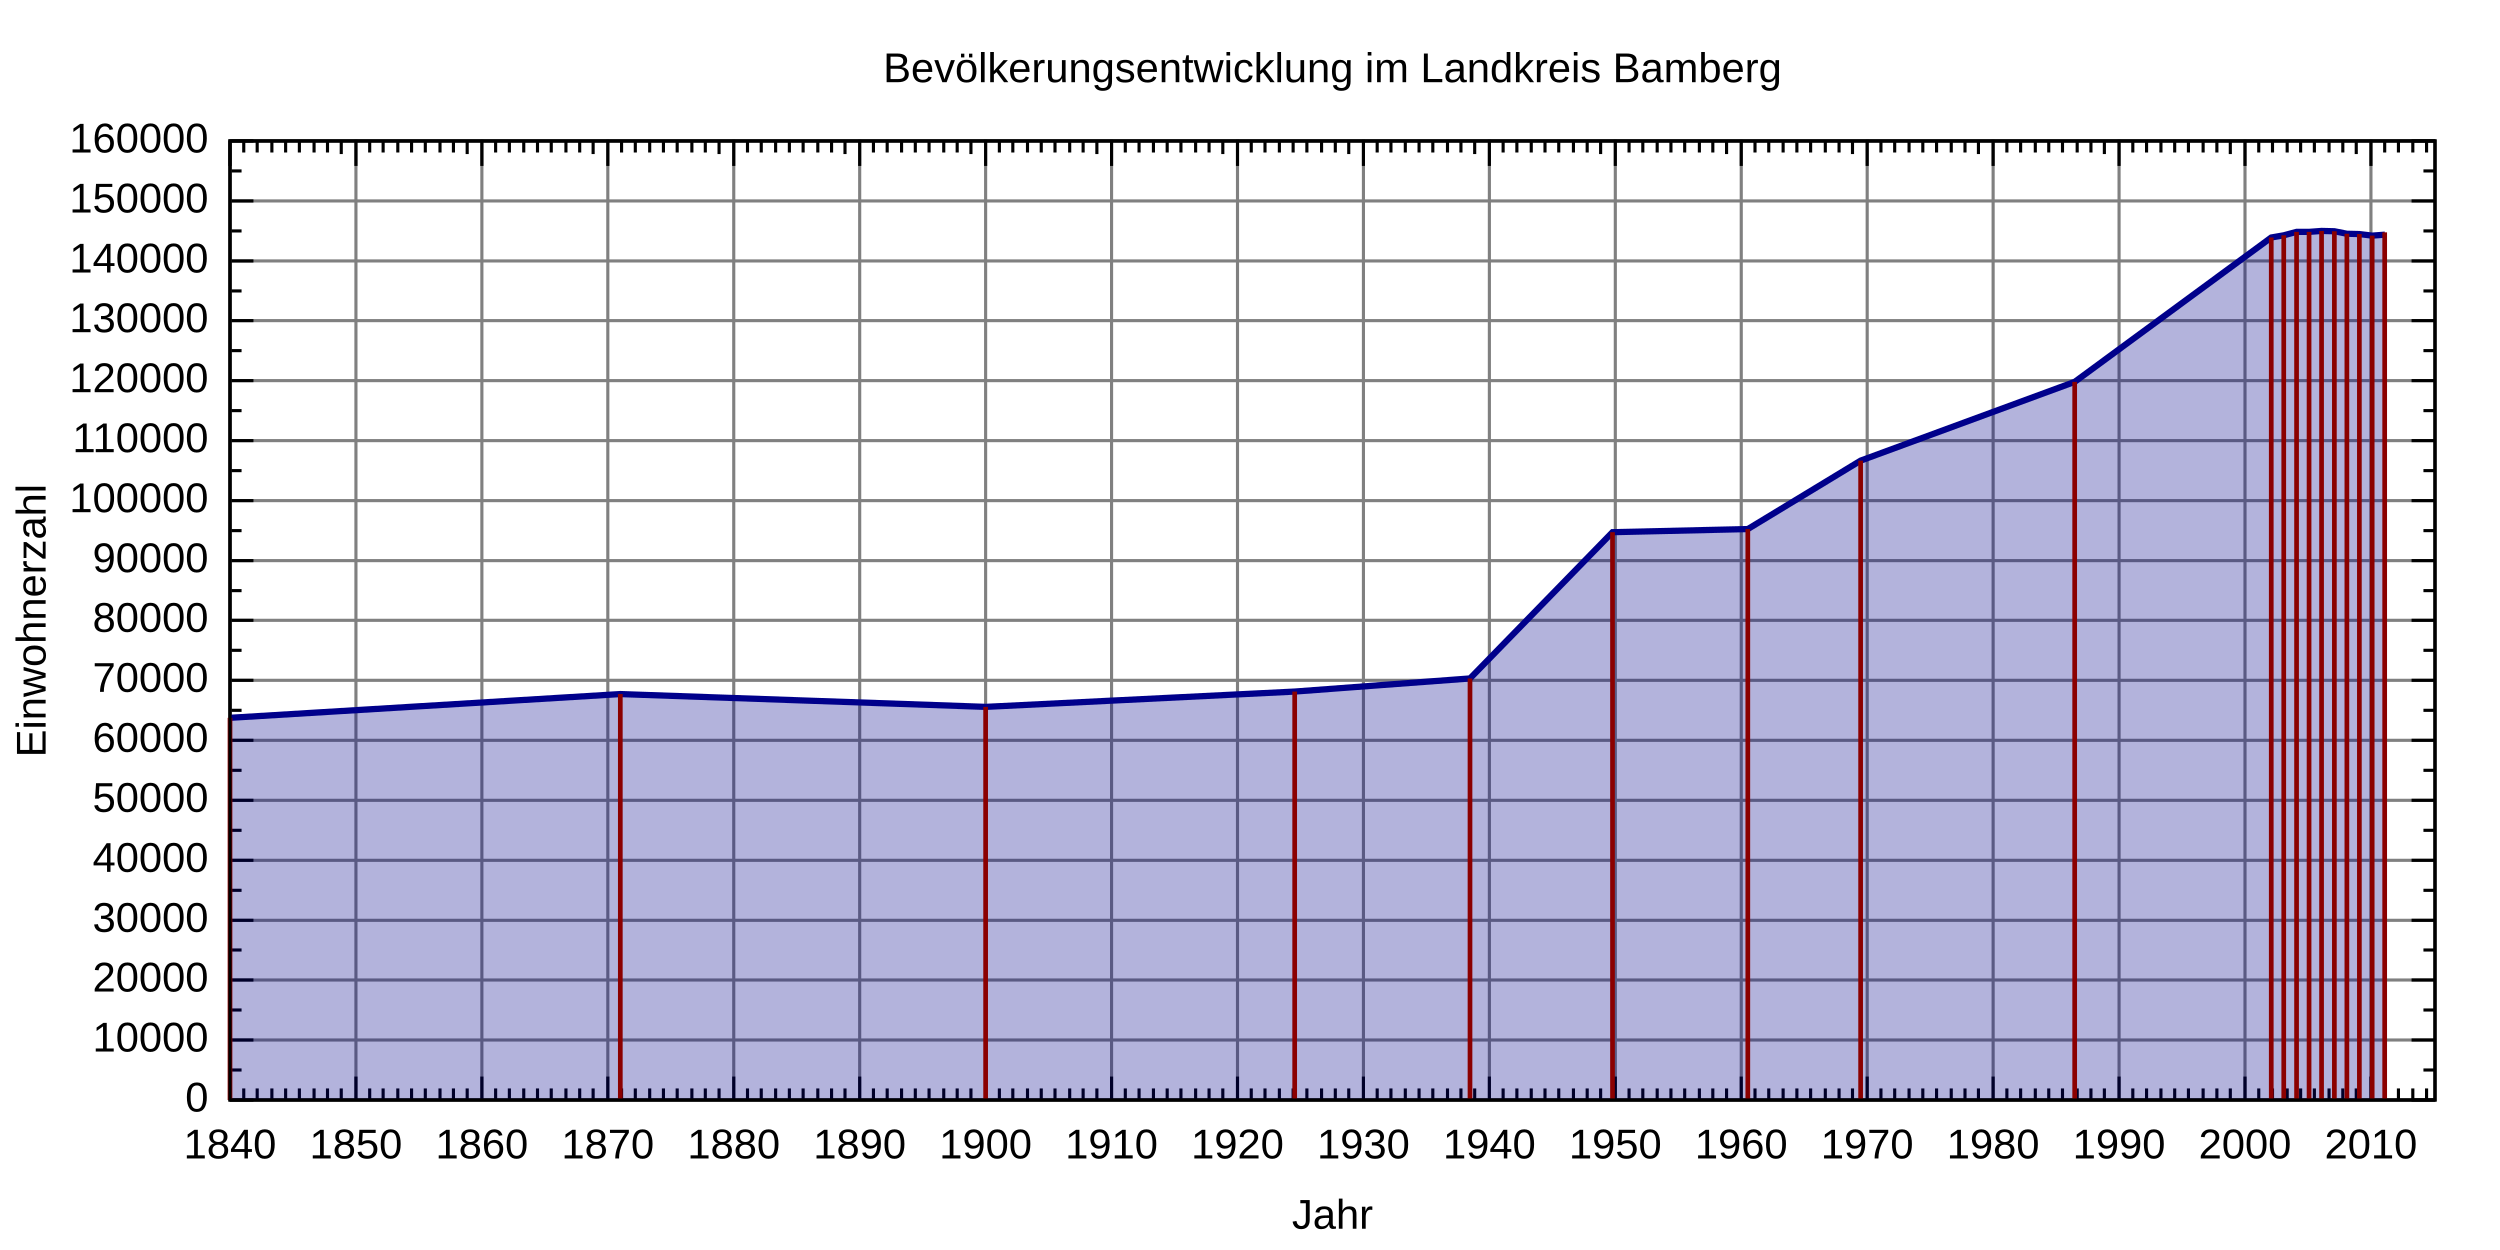
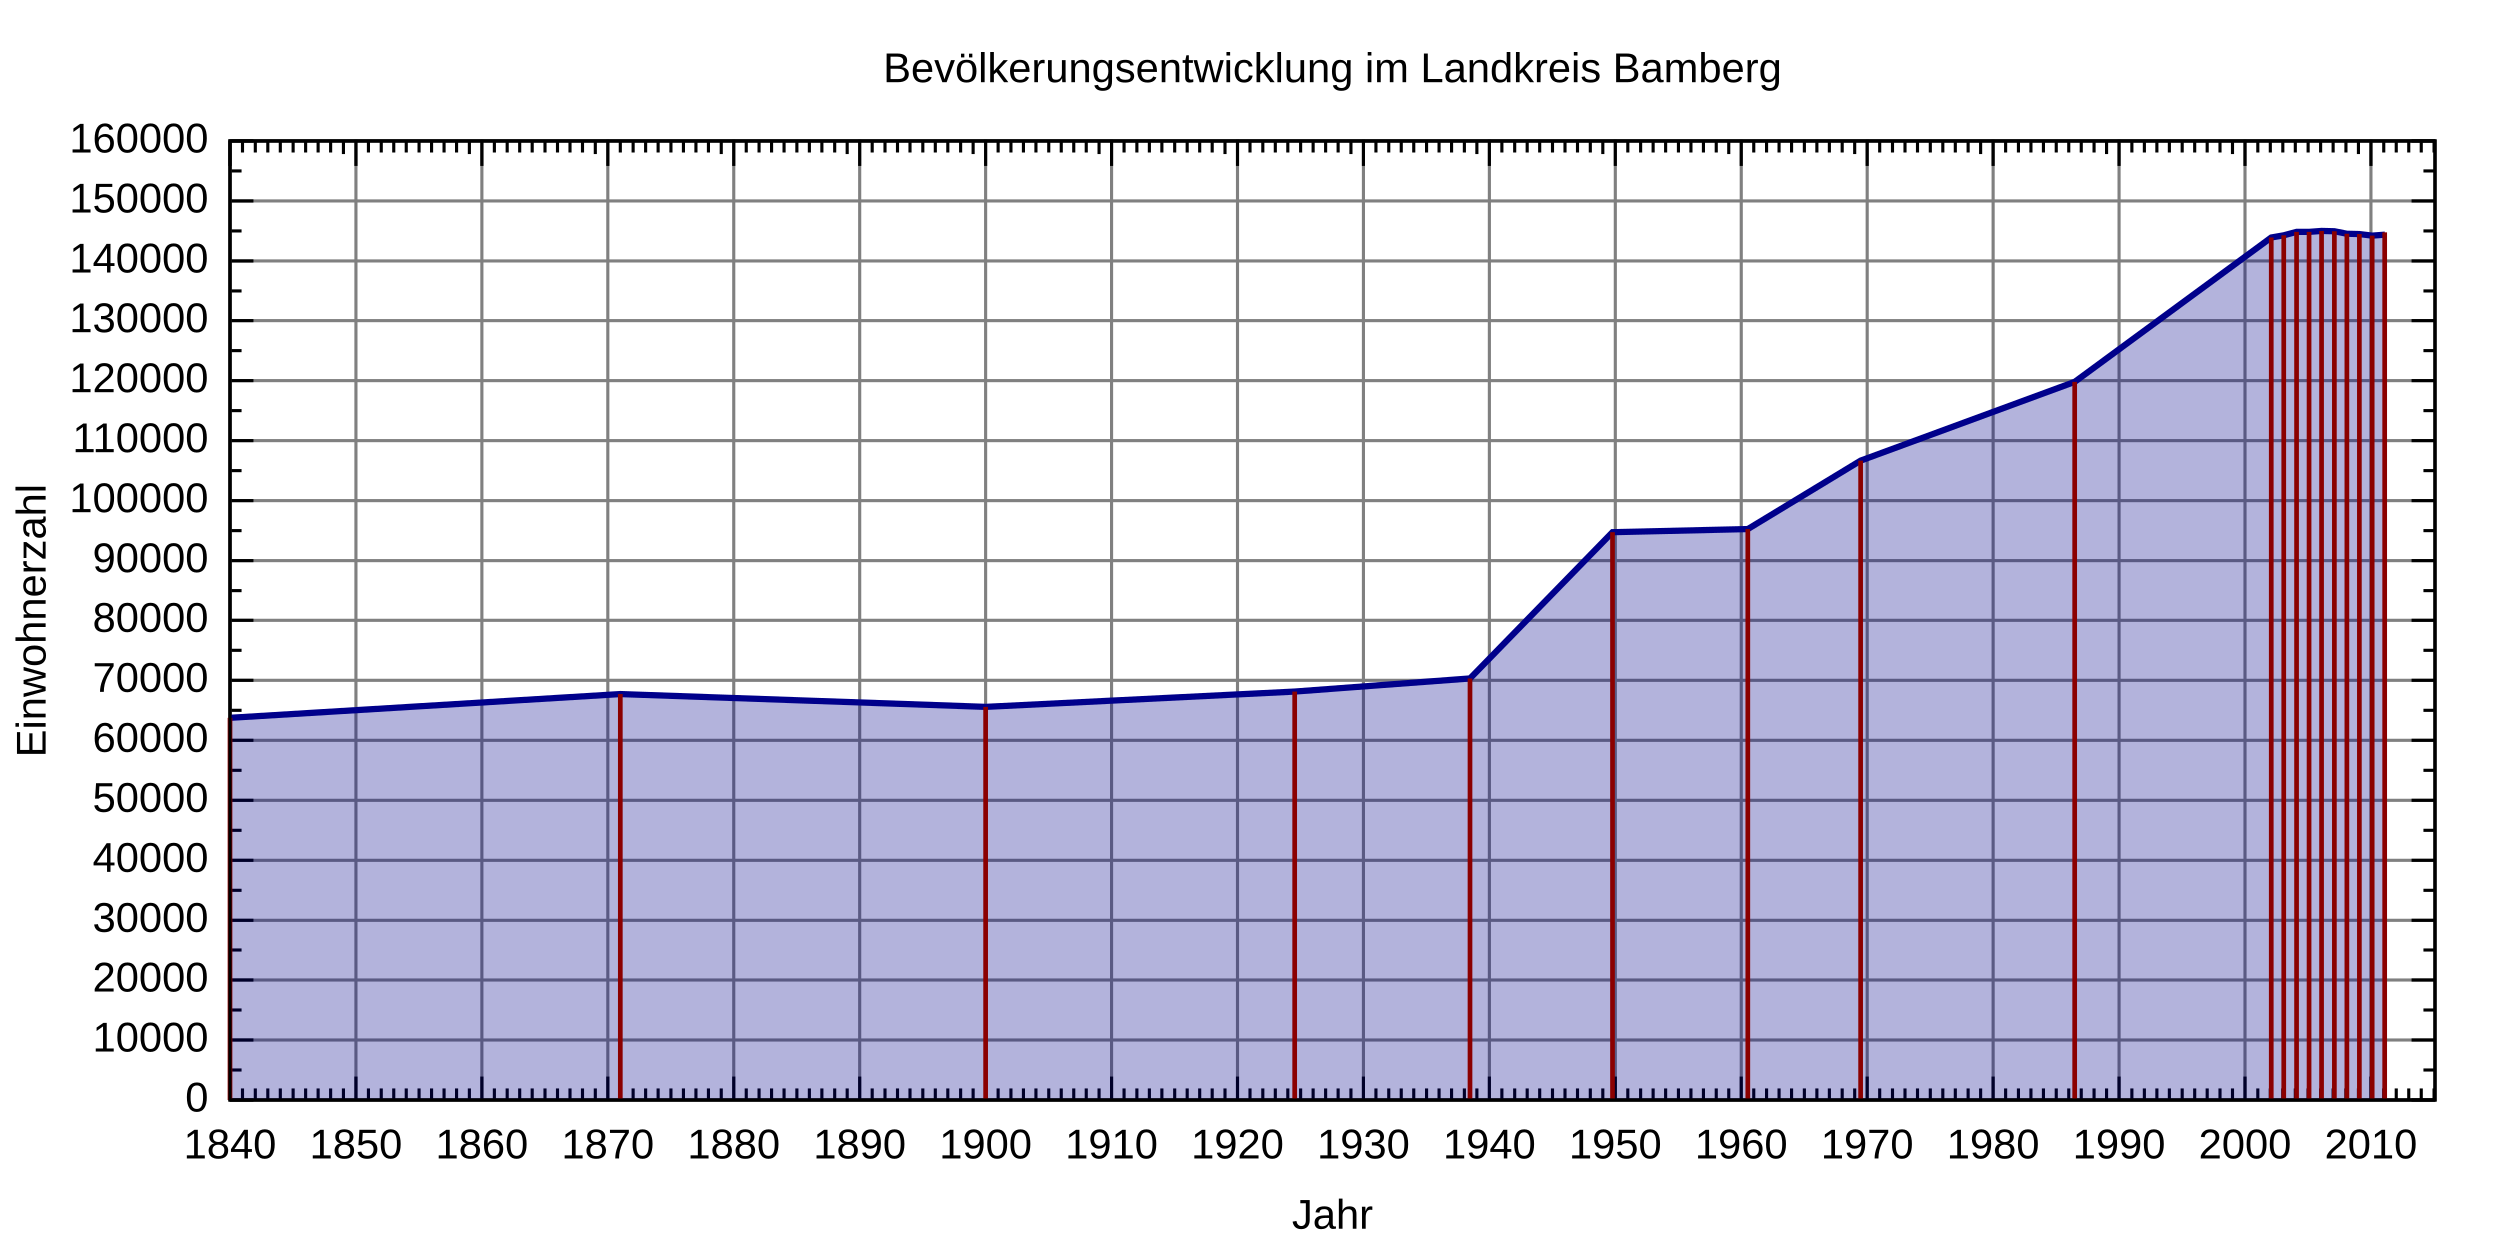
<svg xmlns="http://www.w3.org/2000/svg" xmlns:xlink="http://www.w3.org/1999/xlink" width="800" height="400" viewBox="0 0 800 400">
  <g id="gnuplot_canvas">
    <rect x="0" y="0" width="800" height="400" fill="none" />
    <defs>
      <circle id="gpDot" r="0.5" stroke-width="0.5" />
      <path id="gpPt0" stroke-width="0.267" stroke="currentColor" d="M-1,0 h2 M0,-1 v2" />
      <path id="gpPt1" stroke-width="0.267" stroke="currentColor" d="M-1,-1 L1,1 M1,-1 L-1,1" />
      <path id="gpPt2" stroke-width="0.267" stroke="currentColor" d="M-1,0 L1,0 M0,-1 L0,1 M-1,-1 L1,1 M-1,1 L1,-1" />
      <rect id="gpPt3" stroke-width="0.267" stroke="currentColor" x="-1" y="-1" width="2" height="2" />
      <rect id="gpPt4" stroke-width="0.267" stroke="currentColor" fill="currentColor" x="-1" y="-1" width="2" height="2" />
      <circle id="gpPt5" stroke-width="0.267" stroke="currentColor" cx="0" cy="0" r="1" />
      <use xlink:href="#gpPt5" id="gpPt6" fill="currentColor" stroke="none" />
      <path id="gpPt7" stroke-width="0.267" stroke="currentColor" d="M0,-1.33 L-1.33,0.67 L1.33,0.67 z" />
      <use xlink:href="#gpPt7" id="gpPt8" fill="currentColor" stroke="none" />
      <use xlink:href="#gpPt7" id="gpPt9" stroke="currentColor" transform="rotate(180)" />
      <use xlink:href="#gpPt9" id="gpPt10" fill="currentColor" stroke="none" />
      <use xlink:href="#gpPt3" id="gpPt11" stroke="currentColor" transform="rotate(45)" />
      <use xlink:href="#gpPt11" id="gpPt12" fill="currentColor" stroke="none" />
    </defs>
    <g style="fill:none; color:white; stroke:currentColor; stroke-width:1.00; stroke-linecap:butt; stroke-linejoin:miter">
</g>
    <g style="fill:none; color:black; stroke:currentColor; stroke-width:1.00; stroke-linecap:butt; stroke-linejoin:miter">
</g>
    <g style="fill:none; color:gray; stroke:currentColor; stroke-width:1.00; stroke-linecap:butt; stroke-linejoin:miter">
      <path class="gridline" d="M73.6,352.0 L779.2,352.0  h0.01" />
    </g>
    <g style="fill:none; color:black; stroke:currentColor; stroke-width:1.00; stroke-linecap:butt; stroke-linejoin:miter">
      <path d="M73.6,352.0 L81.1,352.0 M779.2,352.0 L771.7,352.0  h0.01" />
      <g transform="translate(66.7,355.7)" style="stroke:none; fill:black; font-family:Arial; font-size:10.00pt; text-anchor:end">
        <text>0</text>
      </g>
      <path d="M73.6,342.4 L77.3,342.4 M779.2,342.4 L775.5,342.4  h0.01" />
    </g>
    <g style="fill:none; color:gray; stroke:currentColor; stroke-width:1.00; stroke-linecap:butt; stroke-linejoin:miter">
      <path class="gridline" d="M73.6,332.8 L779.2,332.8  h0.01" />
    </g>
    <g style="fill:none; color:black; stroke:currentColor; stroke-width:1.00; stroke-linecap:butt; stroke-linejoin:miter">
      <path d="M73.6,332.8 L81.1,332.8 M779.2,332.8 L771.7,332.8  h0.01" />
      <g transform="translate(66.7,336.5)" style="stroke:none; fill:black; font-family:Arial; font-size:10.00pt; text-anchor:end">
        <text>10000</text>
      </g>
      <path d="M73.6,323.2 L77.3,323.2 M779.2,323.2 L775.5,323.2  h0.01" />
    </g>
    <g style="fill:none; color:gray; stroke:currentColor; stroke-width:1.00; stroke-linecap:butt; stroke-linejoin:miter">
      <path class="gridline" d="M73.6,313.6 L779.2,313.6  h0.01" />
    </g>
    <g style="fill:none; color:black; stroke:currentColor; stroke-width:1.00; stroke-linecap:butt; stroke-linejoin:miter">
      <path d="M73.6,313.6 L81.1,313.6 M779.2,313.6 L771.7,313.6  h0.01" />
      <g transform="translate(66.7,317.3)" style="stroke:none; fill:black; font-family:Arial; font-size:10.00pt; text-anchor:end">
        <text>20000</text>
      </g>
      <path d="M73.6,304.0 L77.3,304.0 M779.2,304.0 L775.5,304.0  h0.01" />
    </g>
    <g style="fill:none; color:gray; stroke:currentColor; stroke-width:1.00; stroke-linecap:butt; stroke-linejoin:miter">
      <path class="gridline" d="M73.6,294.5 L779.2,294.5  h0.01" />
    </g>
    <g style="fill:none; color:black; stroke:currentColor; stroke-width:1.00; stroke-linecap:butt; stroke-linejoin:miter">
      <path d="M73.6,294.5 L81.1,294.5 M779.2,294.5 L771.7,294.5  h0.01" />
      <g transform="translate(66.7,298.2)" style="stroke:none; fill:black; font-family:Arial; font-size:10.00pt; text-anchor:end">
        <text>30000</text>
      </g>
      <path d="M73.6,284.9 L77.3,284.9 M779.2,284.9 L775.5,284.9  h0.01" />
    </g>
    <g style="fill:none; color:gray; stroke:currentColor; stroke-width:1.00; stroke-linecap:butt; stroke-linejoin:miter">
      <path class="gridline" d="M73.6,275.3 L779.2,275.3  h0.01" />
    </g>
    <g style="fill:none; color:black; stroke:currentColor; stroke-width:1.00; stroke-linecap:butt; stroke-linejoin:miter">
      <path d="M73.6,275.3 L81.1,275.3 M779.2,275.3 L771.7,275.3  h0.01" />
      <g transform="translate(66.7,279.0)" style="stroke:none; fill:black; font-family:Arial; font-size:10.00pt; text-anchor:end">
        <text>40000</text>
      </g>
      <path d="M73.6,265.7 L77.3,265.7 M779.2,265.7 L775.5,265.7  h0.01" />
    </g>
    <g style="fill:none; color:gray; stroke:currentColor; stroke-width:1.00; stroke-linecap:butt; stroke-linejoin:miter">
      <path class="gridline" d="M73.6,256.1 L779.2,256.1  h0.01" />
    </g>
    <g style="fill:none; color:black; stroke:currentColor; stroke-width:1.00; stroke-linecap:butt; stroke-linejoin:miter">
      <path d="M73.6,256.1 L81.1,256.1 M779.2,256.1 L771.7,256.1  h0.01" />
      <g transform="translate(66.7,259.8)" style="stroke:none; fill:black; font-family:Arial; font-size:10.00pt; text-anchor:end">
        <text>50000</text>
      </g>
      <path d="M73.6,246.5 L77.3,246.5 M779.2,246.5 L775.5,246.5  h0.01" />
    </g>
    <g style="fill:none; color:gray; stroke:currentColor; stroke-width:1.00; stroke-linecap:butt; stroke-linejoin:miter">
      <path class="gridline" d="M73.6,236.9 L779.2,236.9  h0.01" />
    </g>
    <g style="fill:none; color:black; stroke:currentColor; stroke-width:1.00; stroke-linecap:butt; stroke-linejoin:miter">
      <path d="M73.6,236.9 L81.1,236.9 M779.2,236.9 L771.7,236.9  h0.01" />
      <g transform="translate(66.7,240.6)" style="stroke:none; fill:black; font-family:Arial; font-size:10.00pt; text-anchor:end">
        <text>60000</text>
      </g>
      <path d="M73.6,227.3 L77.3,227.3 M779.2,227.3 L775.5,227.3  h0.01" />
    </g>
    <g style="fill:none; color:gray; stroke:currentColor; stroke-width:1.00; stroke-linecap:butt; stroke-linejoin:miter">
      <path class="gridline" d="M73.6,217.7 L779.2,217.7  h0.01" />
    </g>
    <g style="fill:none; color:black; stroke:currentColor; stroke-width:1.00; stroke-linecap:butt; stroke-linejoin:miter">
      <path d="M73.6,217.7 L81.1,217.7 M779.2,217.7 L771.7,217.7  h0.01" />
      <g transform="translate(66.7,221.4)" style="stroke:none; fill:black; font-family:Arial; font-size:10.00pt; text-anchor:end">
        <text>70000</text>
      </g>
      <path d="M73.6,208.1 L77.3,208.1 M779.2,208.1 L775.5,208.1  h0.01" />
    </g>
    <g style="fill:none; color:gray; stroke:currentColor; stroke-width:1.00; stroke-linecap:butt; stroke-linejoin:miter">
      <path class="gridline" d="M73.6,198.5 L779.2,198.5  h0.01" />
    </g>
    <g style="fill:none; color:black; stroke:currentColor; stroke-width:1.00; stroke-linecap:butt; stroke-linejoin:miter">
      <path d="M73.6,198.5 L81.1,198.5 M779.2,198.5 L771.7,198.5  h0.01" />
      <g transform="translate(66.7,202.2)" style="stroke:none; fill:black; font-family:Arial; font-size:10.00pt; text-anchor:end">
        <text>80000</text>
      </g>
      <path d="M73.6,189.0 L77.3,189.0 M779.2,189.0 L775.5,189.0  h0.01" />
    </g>
    <g style="fill:none; color:gray; stroke:currentColor; stroke-width:1.00; stroke-linecap:butt; stroke-linejoin:miter">
      <path class="gridline" d="M73.6,179.4 L779.2,179.4  h0.01" />
    </g>
    <g style="fill:none; color:black; stroke:currentColor; stroke-width:1.00; stroke-linecap:butt; stroke-linejoin:miter">
      <path d="M73.6,179.4 L81.1,179.4 M779.2,179.4 L771.7,179.4  h0.01" />
      <g transform="translate(66.7,183.1)" style="stroke:none; fill:black; font-family:Arial; font-size:10.00pt; text-anchor:end">
        <text>90000</text>
      </g>
      <path d="M73.6,169.8 L77.3,169.8 M779.2,169.8 L775.5,169.8  h0.01" />
    </g>
    <g style="fill:none; color:gray; stroke:currentColor; stroke-width:1.00; stroke-linecap:butt; stroke-linejoin:miter">
      <path class="gridline" d="M73.6,160.2 L779.2,160.2  h0.01" />
    </g>
    <g style="fill:none; color:black; stroke:currentColor; stroke-width:1.00; stroke-linecap:butt; stroke-linejoin:miter">
      <path d="M73.6,160.2 L81.1,160.2 M779.2,160.2 L771.7,160.2  h0.01" />
      <g transform="translate(66.7,163.9)" style="stroke:none; fill:black; font-family:Arial; font-size:10.00pt; text-anchor:end">
        <text>100000</text>
      </g>
      <path d="M73.6,150.6 L77.3,150.6 M779.2,150.6 L775.5,150.6  h0.01" />
    </g>
    <g style="fill:none; color:gray; stroke:currentColor; stroke-width:1.00; stroke-linecap:butt; stroke-linejoin:miter">
      <path class="gridline" d="M73.6,141.0 L779.2,141.0  h0.01" />
    </g>
    <g style="fill:none; color:black; stroke:currentColor; stroke-width:1.00; stroke-linecap:butt; stroke-linejoin:miter">
      <path d="M73.6,141.0 L81.1,141.0 M779.2,141.0 L771.7,141.0  h0.01" />
      <g transform="translate(66.7,144.7)" style="stroke:none; fill:black; font-family:Arial; font-size:10.00pt; text-anchor:end">
        <text>110000</text>
      </g>
      <path d="M73.6,131.4 L77.3,131.4 M779.2,131.4 L775.5,131.4  h0.01" />
    </g>
    <g style="fill:none; color:gray; stroke:currentColor; stroke-width:1.00; stroke-linecap:butt; stroke-linejoin:miter">
      <path class="gridline" d="M73.6,121.8 L779.2,121.8  h0.01" />
    </g>
    <g style="fill:none; color:black; stroke:currentColor; stroke-width:1.00; stroke-linecap:butt; stroke-linejoin:miter">
      <path d="M73.6,121.8 L81.1,121.8 M779.2,121.8 L771.7,121.8  h0.01" />
      <g transform="translate(66.7,125.5)" style="stroke:none; fill:black; font-family:Arial; font-size:10.00pt; text-anchor:end">
        <text>120000</text>
      </g>
      <path d="M73.6,112.2 L77.3,112.2 M779.2,112.2 L775.5,112.2  h0.01" />
    </g>
    <g style="fill:none; color:gray; stroke:currentColor; stroke-width:1.00; stroke-linecap:butt; stroke-linejoin:miter">
      <path class="gridline" d="M73.6,102.6 L779.2,102.6  h0.01" />
    </g>
    <g style="fill:none; color:black; stroke:currentColor; stroke-width:1.00; stroke-linecap:butt; stroke-linejoin:miter">
      <path d="M73.6,102.6 L81.1,102.6 M779.2,102.6 L771.7,102.6  h0.01" />
      <g transform="translate(66.7,106.3)" style="stroke:none; fill:black; font-family:Arial; font-size:10.00pt; text-anchor:end">
        <text>130000</text>
      </g>
      <path d="M73.6,93.1 L77.3,93.1 M779.2,93.1 L775.5,93.1  h0.01" />
    </g>
    <g style="fill:none; color:gray; stroke:currentColor; stroke-width:1.00; stroke-linecap:butt; stroke-linejoin:miter">
      <path class="gridline" d="M73.6,83.5 L779.2,83.5  h0.01" />
    </g>
    <g style="fill:none; color:black; stroke:currentColor; stroke-width:1.00; stroke-linecap:butt; stroke-linejoin:miter">
      <path d="M73.6,83.5 L81.1,83.5 M779.2,83.5 L771.7,83.5  h0.01" />
      <g transform="translate(66.7,87.2)" style="stroke:none; fill:black; font-family:Arial; font-size:10.00pt; text-anchor:end">
        <text>140000</text>
      </g>
      <path d="M73.6,73.9 L77.3,73.9 M779.2,73.9 L775.5,73.9  h0.01" />
    </g>
    <g style="fill:none; color:gray; stroke:currentColor; stroke-width:1.00; stroke-linecap:butt; stroke-linejoin:miter">
      <path class="gridline" d="M73.6,64.3 L779.2,64.3  h0.01" />
    </g>
    <g style="fill:none; color:black; stroke:currentColor; stroke-width:1.00; stroke-linecap:butt; stroke-linejoin:miter">
      <path d="M73.6,64.3 L81.1,64.3 M779.2,64.3 L771.7,64.3  h0.01" />
      <g transform="translate(66.7,68.0)" style="stroke:none; fill:black; font-family:Arial; font-size:10.00pt; text-anchor:end">
        <text>150000</text>
      </g>
      <path d="M73.6,54.7 L77.3,54.7 M779.2,54.7 L775.5,54.7  h0.01" />
    </g>
    <g style="fill:none; color:gray; stroke:currentColor; stroke-width:1.00; stroke-linecap:butt; stroke-linejoin:miter">
      <path class="gridline" d="M73.6,45.1 L779.2,45.1  h0.01" />
    </g>
    <g style="fill:none; color:black; stroke:currentColor; stroke-width:1.00; stroke-linecap:butt; stroke-linejoin:miter">
      <path d="M73.6,45.1 L81.1,45.1 M779.2,45.1 L771.7,45.1  h0.01" />
      <g transform="translate(66.7,48.8)" style="stroke:none; fill:black; font-family:Arial; font-size:10.00pt; text-anchor:end">
        <text>160000</text>
      </g>
    </g>
    <g style="fill:none; color:gray; stroke:currentColor; stroke-width:1.00; stroke-linecap:butt; stroke-linejoin:miter">
      <path class="gridline" d="M73.6,352.0 L73.6,45.1  h0.01" />
    </g>
    <g style="fill:none; color:black; stroke:currentColor; stroke-width:1.00; stroke-linecap:butt; stroke-linejoin:miter">
      <path d="M73.6,352.0 L73.6,344.5 M73.6,45.1 L73.6,52.6  h0.01" />
      <g transform="translate(73.6,370.7)" style="stroke:none; fill:black; font-family:Arial; font-size:10.00pt; text-anchor:middle">
        <text>1840</text>
      </g>
-       <path d="M78.0,352.0 L78.0,348.3 M78.0,45.1 L78.0,48.8 M82.3,352.0 L82.3,348.3 M82.3,45.1 L82.3,48.8    M87.0,352.0 L87.0,348.3 M87.0,45.1 L87.0,48.8 M91.4,352.0 L91.4,348.3 M91.4,45.1 L91.4,48.8    M95.8,352.0 L95.8,348.3 M95.8,45.1 L95.8,48.8 M100.5,352.0 L100.5,348.3 M100.5,45.1 L100.5,48.8    M104.8,352.0 L104.8,348.3 M104.8,45.1 L104.8,48.8 M109.2,352.0 L109.2,348.3 M109.2,45.1 L109.2,48.8     h0.01" />
+       <path d="M77.6,352.0 L77.6,348.3 M77.6,45.1 L77.6,48.8 M81.7,352.0 L81.7,348.3 M81.7,45.1 L81.7,48.8    M85.7,352.0 L85.7,348.3 M85.7,45.1 L85.7,48.8 M89.7,352.0 L89.7,348.3 M89.7,45.1 L89.7,48.8    M93.8,352.0 L93.8,348.3 M93.8,45.1 L93.8,48.8 M97.8,352.0 L97.8,348.3 M97.8,45.1 L97.8,48.8    M101.8,352.0 L101.8,348.3 M101.8,45.1 L101.8,48.8 M105.8,352.0 L105.8,348.3 M105.8,45.1 L105.8,48.8    M109.9,352.0 L109.9,348.3 M109.9,45.1 L109.9,48.8  h0.01" />
    </g>
    <g style="fill:none; color:gray; stroke:currentColor; stroke-width:1.00; stroke-linecap:butt; stroke-linejoin:miter">
      <path class="gridline" d="M113.9,352.0 L113.9,45.1  h0.01" />
    </g>
    <g style="fill:none; color:black; stroke:currentColor; stroke-width:1.00; stroke-linecap:butt; stroke-linejoin:miter">
      <path d="M113.9,352.0 L113.9,344.5 M113.9,45.1 L113.9,52.6  h0.01" />
      <g transform="translate(113.9,370.7)" style="stroke:none; fill:black; font-family:Arial; font-size:10.00pt; text-anchor:middle">
        <text>1850</text>
      </g>
-       <path d="M118.3,352.0 L118.3,348.3 M118.3,45.1 L118.3,48.8 M122.6,352.0 L122.6,348.3 M122.6,45.1 L122.6,48.8    M127.3,352.0 L127.3,348.3 M127.3,45.1 L127.3,48.8 M131.7,352.0 L131.7,348.3 M131.7,45.1 L131.7,48.8    M136.1,352.0 L136.1,348.3 M136.1,45.1 L136.1,48.8 M140.8,352.0 L140.8,348.3 M140.8,45.1 L140.8,48.8    M145.1,352.0 L145.1,348.3 M145.1,45.1 L145.1,48.8 M149.5,352.0 L149.5,348.3 M149.5,45.1 L149.5,48.8     h0.01" />
+       <path d="M117.9,352.0 L117.9,348.3 M117.9,45.1 L117.9,48.8 M122.0,352.0 L122.0,348.3 M122.0,45.1 L122.0,48.8    M126.0,352.0 L126.0,348.3 M126.0,45.1 L126.0,48.8 M130.0,352.0 L130.0,348.3 M130.0,45.1 L130.0,48.8    M134.1,352.0 L134.1,348.3 M134.1,45.1 L134.1,48.8 M138.1,352.0 L138.1,348.3 M138.1,45.1 L138.1,48.8    M142.1,352.0 L142.1,348.3 M142.1,45.1 L142.1,48.8 M146.1,352.0 L146.1,348.3 M146.1,45.1 L146.1,48.8    M150.2,352.0 L150.2,348.3 M150.2,45.1 L150.2,48.8  h0.01" />
    </g>
    <g style="fill:none; color:gray; stroke:currentColor; stroke-width:1.00; stroke-linecap:butt; stroke-linejoin:miter">
      <path class="gridline" d="M154.2,352.0 L154.2,45.1  h0.01" />
    </g>
    <g style="fill:none; color:black; stroke:currentColor; stroke-width:1.00; stroke-linecap:butt; stroke-linejoin:miter">
      <path d="M154.2,352.0 L154.2,344.5 M154.2,45.1 L154.2,52.6  h0.01" />
      <g transform="translate(154.2,370.7)" style="stroke:none; fill:black; font-family:Arial; font-size:10.00pt; text-anchor:middle">
        <text>1860</text>
      </g>
-       <path d="M158.6,352.0 L158.6,348.3 M158.6,45.1 L158.6,48.8 M163.0,352.0 L163.0,348.3 M163.0,45.1 L163.0,48.8    M167.6,352.0 L167.6,348.3 M167.6,45.1 L167.6,48.8 M172.0,352.0 L172.0,348.3 M172.0,45.1 L172.0,48.8    M176.4,352.0 L176.4,348.3 M176.4,45.1 L176.4,48.8 M181.1,352.0 L181.1,348.3 M181.1,45.1 L181.1,48.8    M185.5,352.0 L185.5,348.3 M185.5,45.1 L185.5,48.8 M189.8,352.0 L189.8,348.3 M189.8,45.1 L189.8,48.8     h0.01" />
+       <path d="M158.2,352.0 L158.2,348.3 M158.2,45.1 L158.2,48.8 M162.3,352.0 L162.3,348.3 M162.3,45.1 L162.3,48.8    M166.3,352.0 L166.3,348.3 M166.3,45.1 L166.3,48.8 M170.3,352.0 L170.3,348.3 M170.3,45.1 L170.3,48.8    M174.4,352.0 L174.4,348.3 M174.4,45.1 L174.4,48.8 M178.4,352.0 L178.4,348.3 M178.4,45.1 L178.4,48.8    M182.4,352.0 L182.4,348.3 M182.4,45.1 L182.4,48.8 M186.4,352.0 L186.4,348.3 M186.4,45.1 L186.4,48.8    M190.5,352.0 L190.5,348.3 M190.5,45.1 L190.5,48.8  h0.01" />
    </g>
    <g style="fill:none; color:gray; stroke:currentColor; stroke-width:1.00; stroke-linecap:butt; stroke-linejoin:miter">
      <path class="gridline" d="M194.5,352.0 L194.5,45.1  h0.01" />
    </g>
    <g style="fill:none; color:black; stroke:currentColor; stroke-width:1.00; stroke-linecap:butt; stroke-linejoin:miter">
      <path d="M194.5,352.0 L194.5,344.5 M194.5,45.1 L194.5,52.6  h0.01" />
      <g transform="translate(194.5,370.7)" style="stroke:none; fill:black; font-family:Arial; font-size:10.00pt; text-anchor:middle">
        <text>1870</text>
      </g>
-       <path d="M198.9,352.0 L198.9,348.3 M198.9,45.1 L198.9,48.8 M203.3,352.0 L203.3,348.3 M203.3,45.1 L203.3,48.8    M207.9,352.0 L207.9,348.3 M207.9,45.1 L207.9,48.8 M212.3,352.0 L212.3,348.3 M212.3,45.1 L212.3,48.8    M216.7,352.0 L216.7,348.3 M216.7,45.1 L216.7,48.8 M221.4,352.0 L221.4,348.3 M221.4,45.1 L221.4,48.8    M225.7,352.0 L225.7,348.3 M225.7,45.1 L225.7,48.8 M230.1,352.0 L230.1,348.3 M230.1,45.1 L230.1,48.8     h0.01" />
+       <path d="M198.5,352.0 L198.5,348.3 M198.5,45.1 L198.5,48.8 M202.6,352.0 L202.6,348.3 M202.6,45.1 L202.6,48.8    M206.6,352.0 L206.6,348.3 M206.6,45.1 L206.6,48.8 M210.6,352.0 L210.6,348.3 M210.6,45.1 L210.6,48.8    M214.7,352.0 L214.7,348.3 M214.7,45.1 L214.7,48.8 M218.7,352.0 L218.7,348.3 M218.7,45.1 L218.7,48.8    M222.7,352.0 L222.7,348.3 M222.7,45.1 L222.7,48.8 M226.7,352.0 L226.7,348.3 M226.7,45.1 L226.7,48.8    M230.8,352.0 L230.8,348.3 M230.8,45.1 L230.8,48.8  h0.01" />
    </g>
    <g style="fill:none; color:gray; stroke:currentColor; stroke-width:1.00; stroke-linecap:butt; stroke-linejoin:miter">
      <path class="gridline" d="M234.8,352.0 L234.8,45.1  h0.01" />
    </g>
    <g style="fill:none; color:black; stroke:currentColor; stroke-width:1.00; stroke-linecap:butt; stroke-linejoin:miter">
      <path d="M234.8,352.0 L234.8,344.5 M234.8,45.1 L234.8,52.6  h0.01" />
      <g transform="translate(234.8,370.7)" style="stroke:none; fill:black; font-family:Arial; font-size:10.00pt; text-anchor:middle">
        <text>1880</text>
      </g>
-       <path d="M239.2,352.0 L239.2,348.3 M239.2,45.1 L239.2,48.8 M243.6,352.0 L243.6,348.3 M243.6,45.1 L243.6,48.8    M248.2,352.0 L248.2,348.3 M248.2,45.1 L248.2,48.8 M252.6,352.0 L252.6,348.3 M252.6,45.1 L252.6,48.8    M257.0,352.0 L257.0,348.3 M257.0,45.1 L257.0,48.8 M261.7,352.0 L261.7,348.3 M261.7,45.1 L261.7,48.8    M266.1,352.0 L266.1,348.3 M266.1,45.1 L266.1,48.8 M270.4,352.0 L270.4,348.3 M270.4,45.1 L270.4,48.8     h0.01" />
+       <path d="M238.8,352.0 L238.8,348.3 M238.8,45.1 L238.8,48.8 M242.9,352.0 L242.9,348.3 M242.9,45.1 L242.9,48.8    M246.9,352.0 L246.9,348.3 M246.9,45.1 L246.9,48.8 M250.9,352.0 L250.9,348.3 M250.9,45.1 L250.9,48.8    M255.0,352.0 L255.0,348.3 M255.0,45.1 L255.0,48.8 M259.0,352.0 L259.0,348.3 M259.0,45.1 L259.0,48.8    M263.0,352.0 L263.0,348.3 M263.0,45.1 L263.0,48.8 M267.1,352.0 L267.1,348.3 M267.1,45.1 L267.1,48.8    M271.1,352.0 L271.1,348.3 M271.1,45.1 L271.1,48.8  h0.01" />
    </g>
    <g style="fill:none; color:gray; stroke:currentColor; stroke-width:1.00; stroke-linecap:butt; stroke-linejoin:miter">
      <path class="gridline" d="M275.1,352.0 L275.1,45.1  h0.01" />
    </g>
    <g style="fill:none; color:black; stroke:currentColor; stroke-width:1.00; stroke-linecap:butt; stroke-linejoin:miter">
      <path d="M275.1,352.0 L275.1,344.5 M275.1,45.1 L275.1,52.6  h0.01" />
      <g transform="translate(275.1,370.7)" style="stroke:none; fill:black; font-family:Arial; font-size:10.00pt; text-anchor:middle">
        <text>1890</text>
      </g>
-       <path d="M279.5,352.0 L279.5,348.3 M279.5,45.1 L279.5,48.8 M283.9,352.0 L283.9,348.3 M283.9,45.1 L283.9,48.8    M288.5,352.0 L288.5,348.3 M288.5,45.1 L288.5,48.8 M292.9,352.0 L292.9,348.3 M292.9,45.1 L292.9,48.8    M297.3,352.0 L297.3,348.3 M297.3,45.1 L297.3,48.8 M302.0,352.0 L302.0,348.3 M302.0,45.1 L302.0,48.8    M306.3,352.0 L306.3,348.3 M306.3,45.1 L306.3,48.8 M310.7,352.0 L310.7,348.3 M310.7,45.1 L310.7,48.8     h0.01" />
+       <path d="M279.1,352.0 L279.1,348.3 M279.1,45.1 L279.1,48.8 M283.2,352.0 L283.2,348.3 M283.2,45.1 L283.2,48.8    M287.2,352.0 L287.2,348.3 M287.2,45.1 L287.2,48.8 M291.2,352.0 L291.2,348.3 M291.2,45.1 L291.2,48.8    M295.3,352.0 L295.3,348.3 M295.3,45.1 L295.3,48.8 M299.3,352.0 L299.3,348.3 M299.3,45.1 L299.3,48.8    M303.3,352.0 L303.3,348.3 M303.3,45.1 L303.3,48.8 M307.4,352.0 L307.4,348.3 M307.4,45.1 L307.4,48.8    M311.4,352.0 L311.4,348.3 M311.4,45.1 L311.4,48.8  h0.01" />
    </g>
    <g style="fill:none; color:gray; stroke:currentColor; stroke-width:1.00; stroke-linecap:butt; stroke-linejoin:miter">
      <path class="gridline" d="M315.4,352.0 L315.4,45.1  h0.01" />
    </g>
    <g style="fill:none; color:black; stroke:currentColor; stroke-width:1.00; stroke-linecap:butt; stroke-linejoin:miter">
      <path d="M315.4,352.0 L315.4,344.5 M315.4,45.1 L315.4,52.6  h0.01" />
      <g transform="translate(315.4,370.7)" style="stroke:none; fill:black; font-family:Arial; font-size:10.00pt; text-anchor:middle">
        <text>1900</text>
      </g>
-       <path d="M319.8,352.0 L319.8,348.3 M319.8,45.1 L319.8,48.8 M324.1,352.0 L324.1,348.3 M324.1,45.1 L324.1,48.8    M328.8,352.0 L328.8,348.3 M328.8,45.1 L328.8,48.8 M333.2,352.0 L333.2,348.3 M333.2,45.1 L333.2,48.8    M337.6,352.0 L337.6,348.3 M337.6,45.1 L337.6,48.8 M342.3,352.0 L342.3,348.3 M342.3,45.1 L342.3,48.8    M346.6,352.0 L346.6,348.3 M346.6,45.1 L346.6,48.8 M351.0,352.0 L351.0,348.3 M351.0,45.1 L351.0,48.8     h0.01" />
+       <path d="M319.4,352.0 L319.4,348.3 M319.4,45.1 L319.4,48.8 M323.5,352.0 L323.5,348.3 M323.5,45.1 L323.5,48.8    M327.5,352.0 L327.5,348.3 M327.5,45.1 L327.5,48.8 M331.5,352.0 L331.5,348.3 M331.5,45.1 L331.5,48.8    M335.6,352.0 L335.6,348.3 M335.6,45.1 L335.6,48.8 M339.6,352.0 L339.6,348.3 M339.6,45.1 L339.6,48.8    M343.6,352.0 L343.6,348.3 M343.6,45.1 L343.6,48.8 M347.6,352.0 L347.6,348.3 M347.6,45.1 L347.6,48.8    M351.7,352.0 L351.7,348.3 M351.7,45.1 L351.7,48.8  h0.01" />
    </g>
    <g style="fill:none; color:gray; stroke:currentColor; stroke-width:1.00; stroke-linecap:butt; stroke-linejoin:miter">
      <path class="gridline" d="M355.7,352.0 L355.7,45.1  h0.01" />
    </g>
    <g style="fill:none; color:black; stroke:currentColor; stroke-width:1.00; stroke-linecap:butt; stroke-linejoin:miter">
      <path d="M355.7,352.0 L355.7,344.5 M355.7,45.1 L355.7,52.6  h0.01" />
      <g transform="translate(355.7,370.7)" style="stroke:none; fill:black; font-family:Arial; font-size:10.00pt; text-anchor:middle">
        <text>1910</text>
      </g>
-       <path d="M360.1,352.0 L360.1,348.3 M360.1,45.1 L360.1,48.8 M364.5,352.0 L364.5,348.3 M364.5,45.1 L364.5,48.8    M369.1,352.0 L369.1,348.3 M369.1,45.1 L369.1,48.8 M373.5,352.0 L373.5,348.3 M373.5,45.1 L373.5,48.8    M377.9,352.0 L377.9,348.3 M377.9,45.1 L377.9,48.8 M382.6,352.0 L382.6,348.3 M382.6,45.1 L382.6,48.8    M386.9,352.0 L386.9,348.3 M386.9,45.1 L386.9,48.8 M391.3,352.0 L391.3,348.3 M391.3,45.1 L391.3,48.8     h0.01" />
+       <path d="M359.7,352.0 L359.7,348.3 M359.7,45.1 L359.7,48.8 M363.8,352.0 L363.8,348.3 M363.8,45.1 L363.8,48.8    M367.8,352.0 L367.8,348.3 M367.8,45.1 L367.8,48.8 M371.8,352.0 L371.8,348.3 M371.8,45.1 L371.8,48.8    M375.9,352.0 L375.9,348.3 M375.9,45.1 L375.9,48.8 M379.9,352.0 L379.9,348.3 M379.9,45.1 L379.9,48.8    M383.9,352.0 L383.9,348.3 M383.9,45.1 L383.9,48.8 M387.9,352.0 L387.9,348.3 M387.9,45.1 L387.9,48.8    M392.0,352.0 L392.0,348.3 M392.0,45.1 L392.0,48.8  h0.01" />
    </g>
    <g style="fill:none; color:gray; stroke:currentColor; stroke-width:1.00; stroke-linecap:butt; stroke-linejoin:miter">
      <path class="gridline" d="M396.0,352.0 L396.0,45.1  h0.01" />
    </g>
    <g style="fill:none; color:black; stroke:currentColor; stroke-width:1.00; stroke-linecap:butt; stroke-linejoin:miter">
      <path d="M396.0,352.0 L396.0,344.5 M396.0,45.1 L396.0,52.6  h0.01" />
      <g transform="translate(396.0,370.7)" style="stroke:none; fill:black; font-family:Arial; font-size:10.00pt; text-anchor:middle">
        <text>1920</text>
      </g>
-       <path d="M400.4,352.0 L400.4,348.3 M400.4,45.1 L400.4,48.8 M404.8,352.0 L404.8,348.3 M404.8,45.1 L404.8,48.8    M409.4,352.0 L409.4,348.3 M409.4,45.1 L409.4,48.8 M413.8,352.0 L413.8,348.3 M413.8,45.1 L413.8,48.8    M418.2,352.0 L418.2,348.3 M418.2,45.1 L418.2,48.8 M422.9,352.0 L422.9,348.3 M422.9,45.1 L422.9,48.8    M427.3,352.0 L427.3,348.3 M427.3,45.1 L427.3,48.8 M431.6,352.0 L431.6,348.3 M431.6,45.1 L431.6,48.8     h0.01" />
+       <path d="M400.0,352.0 L400.0,348.3 M400.0,45.1 L400.0,48.8 M404.1,352.0 L404.1,348.3 M404.1,45.1 L404.1,48.8    M408.1,352.0 L408.1,348.3 M408.1,45.1 L408.1,48.8 M412.1,352.0 L412.1,348.3 M412.1,45.1 L412.1,48.8    M416.2,352.0 L416.2,348.3 M416.2,45.1 L416.2,48.8 M420.2,352.0 L420.2,348.3 M420.2,45.1 L420.2,48.8    M424.2,352.0 L424.2,348.3 M424.2,45.1 L424.2,48.8 M428.2,352.0 L428.2,348.3 M428.2,45.1 L428.2,48.8    M432.3,352.0 L432.3,348.3 M432.3,45.1 L432.3,48.8  h0.01" />
    </g>
    <g style="fill:none; color:gray; stroke:currentColor; stroke-width:1.00; stroke-linecap:butt; stroke-linejoin:miter">
      <path class="gridline" d="M436.3,352.0 L436.3,45.1  h0.01" />
    </g>
    <g style="fill:none; color:black; stroke:currentColor; stroke-width:1.00; stroke-linecap:butt; stroke-linejoin:miter">
      <path d="M436.3,352.0 L436.3,344.5 M436.3,45.1 L436.3,52.6  h0.01" />
      <g transform="translate(436.3,370.7)" style="stroke:none; fill:black; font-family:Arial; font-size:10.00pt; text-anchor:middle">
        <text>1930</text>
      </g>
-       <path d="M440.7,352.0 L440.7,348.3 M440.7,45.1 L440.7,48.8 M445.1,352.0 L445.1,348.3 M445.1,45.1 L445.1,48.8    M449.7,352.0 L449.7,348.3 M449.7,45.1 L449.7,48.8 M454.1,352.0 L454.1,348.3 M454.1,45.1 L454.1,48.8    M458.5,352.0 L458.5,348.3 M458.5,45.1 L458.5,48.8 M463.2,352.0 L463.2,348.3 M463.2,45.1 L463.2,48.8    M467.5,352.0 L467.5,348.3 M467.5,45.1 L467.5,48.8 M471.9,352.0 L471.9,348.3 M471.9,45.1 L471.9,48.8     h0.01" />
+       <path d="M440.3,352.0 L440.3,348.3 M440.3,45.1 L440.3,48.8 M444.4,352.0 L444.4,348.3 M444.4,45.1 L444.4,48.8    M448.4,352.0 L448.4,348.3 M448.4,45.1 L448.4,48.8 M452.4,352.0 L452.4,348.3 M452.4,45.1 L452.4,48.8    M456.5,352.0 L456.5,348.3 M456.5,45.1 L456.5,48.8 M460.5,352.0 L460.5,348.3 M460.5,45.1 L460.5,48.8    M464.5,352.0 L464.5,348.3 M464.5,45.1 L464.5,48.8 M468.6,352.0 L468.6,348.3 M468.6,45.1 L468.6,48.8    M472.6,352.0 L472.6,348.3 M472.6,45.1 L472.6,48.8  h0.01" />
    </g>
    <g style="fill:none; color:gray; stroke:currentColor; stroke-width:1.00; stroke-linecap:butt; stroke-linejoin:miter">
      <path class="gridline" d="M476.6,352.0 L476.6,45.1  h0.01" />
    </g>
    <g style="fill:none; color:black; stroke:currentColor; stroke-width:1.00; stroke-linecap:butt; stroke-linejoin:miter">
      <path d="M476.6,352.0 L476.6,344.5 M476.6,45.1 L476.6,52.6  h0.01" />
      <g transform="translate(476.6,370.7)" style="stroke:none; fill:black; font-family:Arial; font-size:10.00pt; text-anchor:middle">
        <text>1940</text>
      </g>
-       <path d="M481.0,352.0 L481.0,348.3 M481.0,45.1 L481.0,48.8 M485.4,352.0 L485.4,348.3 M485.4,45.1 L485.4,48.8    M490.0,352.0 L490.0,348.3 M490.0,45.1 L490.0,48.8 M494.4,352.0 L494.4,348.3 M494.4,45.1 L494.4,48.8    M498.8,352.0 L498.8,348.3 M498.8,45.1 L498.8,48.8 M503.5,352.0 L503.5,348.3 M503.5,45.1 L503.5,48.8    M507.9,352.0 L507.9,348.3 M507.9,45.1 L507.9,48.8 M512.2,352.0 L512.2,348.3 M512.2,45.1 L512.2,48.8     h0.01" />
+       <path d="M480.6,352.0 L480.6,348.3 M480.6,45.1 L480.6,48.8 M484.7,352.0 L484.7,348.3 M484.7,45.1 L484.7,48.8    M488.7,352.0 L488.7,348.3 M488.7,45.1 L488.7,48.8 M492.7,352.0 L492.7,348.3 M492.7,45.1 L492.7,48.8    M496.8,352.0 L496.8,348.3 M496.8,45.1 L496.8,48.8 M500.8,352.0 L500.8,348.3 M500.8,45.1 L500.8,48.8    M504.8,352.0 L504.8,348.3 M504.8,45.1 L504.8,48.8 M508.9,352.0 L508.9,348.3 M508.9,45.1 L508.9,48.8    M512.9,352.0 L512.9,348.3 M512.9,45.1 L512.9,48.8  h0.01" />
    </g>
    <g style="fill:none; color:gray; stroke:currentColor; stroke-width:1.00; stroke-linecap:butt; stroke-linejoin:miter">
      <path class="gridline" d="M516.9,352.0 L516.9,45.1  h0.01" />
    </g>
    <g style="fill:none; color:black; stroke:currentColor; stroke-width:1.00; stroke-linecap:butt; stroke-linejoin:miter">
      <path d="M516.9,352.0 L516.9,344.5 M516.9,45.1 L516.9,52.6  h0.01" />
      <g transform="translate(516.9,370.7)" style="stroke:none; fill:black; font-family:Arial; font-size:10.00pt; text-anchor:middle">
        <text>1950</text>
      </g>
-       <path d="M521.3,352.0 L521.3,348.3 M521.3,45.1 L521.3,48.8 M525.7,352.0 L525.7,348.3 M525.7,45.1 L525.7,48.8    M530.3,352.0 L530.3,348.3 M530.3,45.1 L530.3,48.8 M534.7,352.0 L534.7,348.3 M534.7,45.1 L534.7,48.8    M539.1,352.0 L539.1,348.3 M539.1,45.1 L539.1,48.8 M543.8,352.0 L543.8,348.3 M543.8,45.1 L543.8,48.8    M548.1,352.0 L548.1,348.3 M548.1,45.1 L548.1,48.8 M552.5,352.0 L552.5,348.3 M552.5,45.1 L552.5,48.8     h0.01" />
+       <path d="M520.9,352.0 L520.9,348.3 M520.9,45.1 L520.9,48.8 M525.0,352.0 L525.0,348.3 M525.0,45.1 L525.0,48.8    M529.0,352.0 L529.0,348.3 M529.0,45.1 L529.0,48.8 M533.0,352.0 L533.0,348.3 M533.0,45.1 L533.0,48.8    M537.1,352.0 L537.1,348.3 M537.1,45.1 L537.1,48.8 M541.1,352.0 L541.1,348.3 M541.1,45.1 L541.1,48.8    M545.1,352.0 L545.1,348.3 M545.1,45.1 L545.1,48.8 M549.2,352.0 L549.2,348.3 M549.2,45.1 L549.2,48.8    M553.2,352.0 L553.2,348.3 M553.2,45.1 L553.2,48.8  h0.01" />
    </g>
    <g style="fill:none; color:gray; stroke:currentColor; stroke-width:1.00; stroke-linecap:butt; stroke-linejoin:miter">
      <path class="gridline" d="M557.2,352.0 L557.2,45.1  h0.01" />
    </g>
    <g style="fill:none; color:black; stroke:currentColor; stroke-width:1.00; stroke-linecap:butt; stroke-linejoin:miter">
      <path d="M557.2,352.0 L557.2,344.5 M557.2,45.1 L557.2,52.6  h0.01" />
      <g transform="translate(557.2,370.7)" style="stroke:none; fill:black; font-family:Arial; font-size:10.00pt; text-anchor:middle">
        <text>1960</text>
      </g>
-       <path d="M561.6,352.0 L561.6,348.3 M561.6,45.1 L561.6,48.8 M566.0,352.0 L566.0,348.3 M566.0,45.1 L566.0,48.8    M570.6,352.0 L570.6,348.3 M570.6,45.1 L570.6,48.8 M575.0,352.0 L575.0,348.3 M575.0,45.1 L575.0,48.8    M579.4,352.0 L579.4,348.3 M579.4,45.1 L579.4,48.8 M584.1,352.0 L584.1,348.3 M584.1,45.1 L584.1,48.8    M588.5,352.0 L588.5,348.3 M588.5,45.1 L588.5,48.8 M592.8,352.0 L592.8,348.3 M592.8,45.1 L592.8,48.8     h0.01" />
+       <path d="M561.2,352.0 L561.2,348.3 M561.2,45.1 L561.2,48.8 M565.3,352.0 L565.3,348.3 M565.3,45.1 L565.3,48.8    M569.3,352.0 L569.3,348.3 M569.3,45.1 L569.3,48.8 M573.3,352.0 L573.3,348.3 M573.3,45.1 L573.3,48.8    M577.4,352.0 L577.4,348.3 M577.4,45.1 L577.4,48.8 M581.4,352.0 L581.4,348.3 M581.4,45.1 L581.4,48.8    M585.4,352.0 L585.4,348.3 M585.4,45.1 L585.4,48.8 M589.5,352.0 L589.5,348.3 M589.5,45.1 L589.5,48.8    M593.5,352.0 L593.5,348.3 M593.5,45.1 L593.5,48.8  h0.01" />
    </g>
    <g style="fill:none; color:gray; stroke:currentColor; stroke-width:1.00; stroke-linecap:butt; stroke-linejoin:miter">
      <path class="gridline" d="M597.5,352.0 L597.5,45.1  h0.01" />
    </g>
    <g style="fill:none; color:black; stroke:currentColor; stroke-width:1.00; stroke-linecap:butt; stroke-linejoin:miter">
      <path d="M597.5,352.0 L597.5,344.5 M597.5,45.1 L597.5,52.6  h0.01" />
      <g transform="translate(597.5,370.7)" style="stroke:none; fill:black; font-family:Arial; font-size:10.00pt; text-anchor:middle">
        <text>1970</text>
      </g>
-       <path d="M601.9,352.0 L601.9,348.3 M601.9,45.1 L601.9,48.8 M606.3,352.0 L606.3,348.3 M606.3,45.1 L606.3,48.8    M610.9,352.0 L610.9,348.3 M610.9,45.1 L610.9,48.8 M615.3,352.0 L615.3,348.3 M615.3,45.1 L615.3,48.8    M619.7,352.0 L619.7,348.3 M619.7,45.1 L619.7,48.8 M624.4,352.0 L624.4,348.3 M624.4,45.1 L624.4,48.8    M628.8,352.0 L628.8,348.3 M628.8,45.1 L628.8,48.8 M633.1,352.0 L633.1,348.3 M633.1,45.1 L633.1,48.8     h0.01" />
+       <path d="M601.5,352.0 L601.5,348.3 M601.5,45.1 L601.5,48.8 M605.6,352.0 L605.6,348.3 M605.6,45.1 L605.6,48.8    M609.6,352.0 L609.6,348.3 M609.6,45.1 L609.6,48.8 M613.6,352.0 L613.6,348.3 M613.6,45.1 L613.6,48.8    M617.7,352.0 L617.7,348.3 M617.7,45.1 L617.7,48.8 M621.7,352.0 L621.7,348.3 M621.7,45.1 L621.7,48.8    M625.7,352.0 L625.7,348.3 M625.7,45.1 L625.7,48.8 M629.8,352.0 L629.8,348.3 M629.8,45.1 L629.8,48.8    M633.8,352.0 L633.8,348.3 M633.8,45.1 L633.8,48.8  h0.01" />
    </g>
    <g style="fill:none; color:gray; stroke:currentColor; stroke-width:1.00; stroke-linecap:butt; stroke-linejoin:miter">
      <path class="gridline" d="M637.8,352.0 L637.8,45.1  h0.01" />
    </g>
    <g style="fill:none; color:black; stroke:currentColor; stroke-width:1.00; stroke-linecap:butt; stroke-linejoin:miter">
      <path d="M637.8,352.0 L637.8,344.5 M637.8,45.1 L637.8,52.6  h0.01" />
      <g transform="translate(637.8,370.7)" style="stroke:none; fill:black; font-family:Arial; font-size:10.00pt; text-anchor:middle">
        <text>1980</text>
      </g>
-       <path d="M642.2,352.0 L642.2,348.3 M642.2,45.1 L642.2,48.8 M646.6,352.0 L646.6,348.3 M646.6,45.1 L646.6,48.8    M651.3,352.0 L651.3,348.3 M651.3,45.1 L651.3,48.8 M655.6,352.0 L655.6,348.3 M655.6,45.1 L655.6,48.8    M660.0,352.0 L660.0,348.3 M660.0,45.1 L660.0,48.8 M664.7,352.0 L664.7,348.3 M664.7,45.1 L664.7,48.8    M669.1,352.0 L669.1,348.3 M669.1,45.1 L669.1,48.8 M673.4,352.0 L673.4,348.3 M673.4,45.1 L673.4,48.8     h0.01" />
+       <path d="M641.8,352.0 L641.8,348.3 M641.8,45.1 L641.8,48.8 M645.9,352.0 L645.9,348.3 M645.9,45.1 L645.9,48.8    M649.9,352.0 L649.9,348.3 M649.9,45.1 L649.9,48.8 M653.9,352.0 L653.9,348.3 M653.9,45.1 L653.9,48.8    M658.0,352.0 L658.0,348.3 M658.0,45.1 L658.0,48.8 M662.0,352.0 L662.0,348.3 M662.0,45.1 L662.0,48.8    M666.0,352.0 L666.0,348.3 M666.0,45.1 L666.0,48.8 M670.1,352.0 L670.1,348.3 M670.1,45.1 L670.1,48.8    M674.1,352.0 L674.1,348.3 M674.1,45.1 L674.1,48.8  h0.01" />
    </g>
    <g style="fill:none; color:gray; stroke:currentColor; stroke-width:1.00; stroke-linecap:butt; stroke-linejoin:miter">
      <path class="gridline" d="M678.1,352.0 L678.1,45.1  h0.01" />
    </g>
    <g style="fill:none; color:black; stroke:currentColor; stroke-width:1.00; stroke-linecap:butt; stroke-linejoin:miter">
      <path d="M678.1,352.0 L678.1,344.5 M678.1,45.1 L678.1,52.6  h0.01" />
      <g transform="translate(678.1,370.7)" style="stroke:none; fill:black; font-family:Arial; font-size:10.00pt; text-anchor:middle">
        <text>1990</text>
      </g>
-       <path d="M682.5,352.0 L682.5,348.3 M682.5,45.1 L682.5,48.8 M686.9,352.0 L686.9,348.3 M686.9,45.1 L686.9,48.8    M691.5,352.0 L691.5,348.3 M691.5,45.1 L691.5,48.8 M695.9,352.0 L695.9,348.3 M695.9,45.1 L695.9,48.8    M700.3,352.0 L700.3,348.3 M700.3,45.1 L700.3,48.8 M705.0,352.0 L705.0,348.3 M705.0,45.1 L705.0,48.8    M709.4,352.0 L709.4,348.3 M709.4,45.1 L709.4,48.8 M713.7,352.0 L713.7,348.3 M713.7,45.1 L713.7,48.8     h0.01" />
+       <path d="M682.2,352.0 L682.2,348.3 M682.2,45.1 L682.2,48.8 M686.2,352.0 L686.2,348.3 M686.2,45.1 L686.2,48.8    M690.2,352.0 L690.2,348.3 M690.2,45.1 L690.2,48.8 M694.2,352.0 L694.2,348.3 M694.2,45.1 L694.2,48.8    M698.3,352.0 L698.3,348.3 M698.3,45.1 L698.3,48.8 M702.3,352.0 L702.3,348.3 M702.3,45.1 L702.3,48.8    M706.3,352.0 L706.3,348.3 M706.3,45.1 L706.3,48.8 M710.4,352.0 L710.4,348.3 M710.4,45.1 L710.4,48.8    M714.4,352.0 L714.4,348.3 M714.4,45.1 L714.4,48.8  h0.01" />
    </g>
    <g style="fill:none; color:gray; stroke:currentColor; stroke-width:1.00; stroke-linecap:butt; stroke-linejoin:miter">
      <path class="gridline" d="M718.4,352.0 L718.4,45.1  h0.01" />
    </g>
    <g style="fill:none; color:black; stroke:currentColor; stroke-width:1.00; stroke-linecap:butt; stroke-linejoin:miter">
      <path d="M718.4,352.0 L718.4,344.5 M718.4,45.1 L718.4,52.6  h0.01" />
      <g transform="translate(718.4,370.7)" style="stroke:none; fill:black; font-family:Arial; font-size:10.00pt; text-anchor:middle">
        <text>2000</text>
      </g>
-       <path d="M722.8,352.0 L722.8,348.3 M722.8,45.1 L722.8,48.8 M727.2,352.0 L727.2,348.3 M727.2,45.1 L727.2,48.8    M731.9,352.0 L731.9,348.3 M731.9,45.1 L731.9,48.8 M736.2,352.0 L736.2,348.3 M736.2,45.1 L736.2,48.8    M740.6,352.0 L740.6,348.3 M740.6,45.1 L740.6,48.8 M745.3,352.0 L745.3,348.3 M745.3,45.1 L745.3,48.8    M749.7,352.0 L749.7,348.3 M749.7,45.1 L749.7,48.8 M754.0,352.0 L754.0,348.3 M754.0,45.1 L754.0,48.8     h0.01" />
+       <path d="M722.5,352.0 L722.5,348.3 M722.5,45.1 L722.5,48.8 M726.5,352.0 L726.5,348.3 M726.5,45.1 L726.5,48.8    M730.5,352.0 L730.5,348.3 M730.5,45.1 L730.5,48.8 M734.5,352.0 L734.5,348.3 M734.5,45.1 L734.5,48.8    M738.6,352.0 L738.6,348.3 M738.6,45.1 L738.6,48.8 M742.6,352.0 L742.6,348.3 M742.6,45.1 L742.6,48.8    M746.6,352.0 L746.6,348.3 M746.6,45.1 L746.6,48.8 M750.7,352.0 L750.7,348.3 M750.7,45.1 L750.7,48.8    M754.7,352.0 L754.7,348.3 M754.7,45.1 L754.7,48.8  h0.01" />
    </g>
    <g style="fill:none; color:gray; stroke:currentColor; stroke-width:1.00; stroke-linecap:butt; stroke-linejoin:miter">
      <path class="gridline" d="M758.7,352.0 L758.7,45.1  h0.01" />
    </g>
    <g style="fill:none; color:black; stroke:currentColor; stroke-width:1.00; stroke-linecap:butt; stroke-linejoin:miter">
      <path d="M758.7,352.0 L758.7,344.5 M758.7,45.1 L758.7,52.6  h0.01" />
      <g transform="translate(758.7,370.7)" style="stroke:none; fill:black; font-family:Arial; font-size:10.00pt; text-anchor:middle">
        <text>2010</text>
      </g>
-       <path d="M763.1,352.0 L763.1,348.3 M763.1,45.1 L763.1,48.8 M767.5,352.0 L767.5,348.3 M767.5,45.1 L767.5,48.8    M772.1,352.0 L772.1,348.3 M772.1,45.1 L772.1,48.8 M776.5,352.0 L776.5,348.3 M776.5,45.1 L776.5,48.8    M73.6,45.1 L73.6,352.0 L779.2,352.0 L779.2,45.1 L73.6,45.1 Z  h0.01" />
+       <path d="M762.8,352.0 L762.8,348.3 M762.8,45.1 L762.8,48.8 M766.8,352.0 L766.8,348.3 M766.8,45.1 L766.8,48.8    M770.8,352.0 L770.8,348.3 M770.8,45.1 L770.8,48.8 M774.8,352.0 L774.8,348.3 M774.8,45.1 L774.8,48.8    M778.9,352.0 L778.9,348.3 M778.9,45.1 L778.9,48.8 M73.6,45.1 L73.6,352.0 L779.2,352.0 L779.2,45.1    L73.6,45.1 Z  h0.01" />
      <g transform="translate(14.6,198.6) rotate(270)" style="stroke:none; fill:black; font-family:Arial; font-size:10.00pt; text-anchor:middle">
        <text>Einwohnerzahl</text>
      </g>
      <g transform="translate(426.4,393.2)" style="stroke:none; fill:black; font-family:Arial; font-size:10.00pt; text-anchor:middle">
        <text>Jahr</text>
      </g>
      <g transform="translate(426.4,26.3)" style="stroke:none; fill:black; font-family:Arial; font-size:10.00pt; text-anchor:middle">
        <text>Bevölkerungsentwicklung im Landkreis Bamberg</text>
      </g>
    </g>
    <g id="gnuplot_plot_1">
      <g style="fill:none; color:white; stroke:currentColor; stroke-width:2.00; stroke-linecap:butt; stroke-linejoin:miter">
</g>
      <g style="fill:none; color:red; stroke:currentColor; stroke-width:2.00; stroke-linecap:butt; stroke-linejoin:miter">
        <g style="stroke:none; shape-rendering:crispEdges">
          <polygon fill="rgb(  0,   0, 139)" fill-opacity="0.3" points="73.6,229.7 73.6,229.7 198.5,222.1 315.4,226.2 414.3,221.3 470.4,217.1 516.0,170.3 559.3,169.3 595.4,147.4 663.9,122.2 726.8,76.0 730.8,75.3 734.9,74.2 738.9,74.2 742.9,73.9 747.0,74.0 751.0,74.8 755.0,74.9 759.1,75.4 763.1,75.1 763.1,352.0 73.6,352.0 " />
        </g>
        <path stroke="rgb(  0,   0, 139)" d="M73.6,229.7 L198.5,222.1 L315.4,226.2 L414.3,221.3 L470.4,217.1 L516.0,170.3 L559.3,169.3 L595.4,147.4    L663.9,122.2 L726.8,76.0 L730.8,75.3 L734.9,74.2 L738.9,74.2 L742.9,73.9 L747.0,74.0 L751.0,74.8    L755.0,74.9 L759.1,75.4 L763.1,75.1  h0.01" />
      </g>
    </g>
    <g id="gnuplot_plot_2">
      <g style="fill:none; color:white; stroke:rgb(  0,   0, 139); stroke-width:1.50; stroke-linecap:butt; stroke-linejoin:miter">
</g>
      <g style="fill:none; color:green; stroke:currentColor; stroke-width:1.50; stroke-linecap:butt; stroke-linejoin:miter">
        <path stroke="rgb(139,   0,   0)" d="M73.6,352.0 L73.6,229.7 M198.5,352.0 L198.5,222.1 M315.4,352.0 L315.4,226.2 M414.3,352.0 L414.3,221.3    M470.4,352.0 L470.4,217.1 M516.0,352.0 L516.0,170.3 M559.3,352.0 L559.3,169.3 M595.4,352.0 L595.4,147.4    M663.9,352.0 L663.9,122.2 M726.8,352.0 L726.8,76.0 M730.8,352.0 L730.8,75.3 M734.9,352.0 L734.9,74.2    M738.9,352.0 L738.9,74.2 M742.9,352.0 L742.9,73.9 M747.0,352.0 L747.0,74.0 M751.0,352.0 L751.0,74.8    M755.0,352.0 L755.0,74.9 M759.1,352.0 L759.1,75.4 M763.1,352.0 L763.1,75.1  h0.01" />
      </g>
    </g>
    <g style="fill:none; color:white; stroke:rgb(139,   0,   0); stroke-width:1.00; stroke-linecap:butt; stroke-linejoin:miter">
</g>
    <g style="fill:none; color:black; stroke:currentColor; stroke-width:1.00; stroke-linecap:butt; stroke-linejoin:miter">
      <path d="M73.6,45.1 L73.6,352.0 L779.2,352.0 L779.2,45.1 L73.6,45.1 Z  h0.01" />
    </g>
  </g>
</svg>
